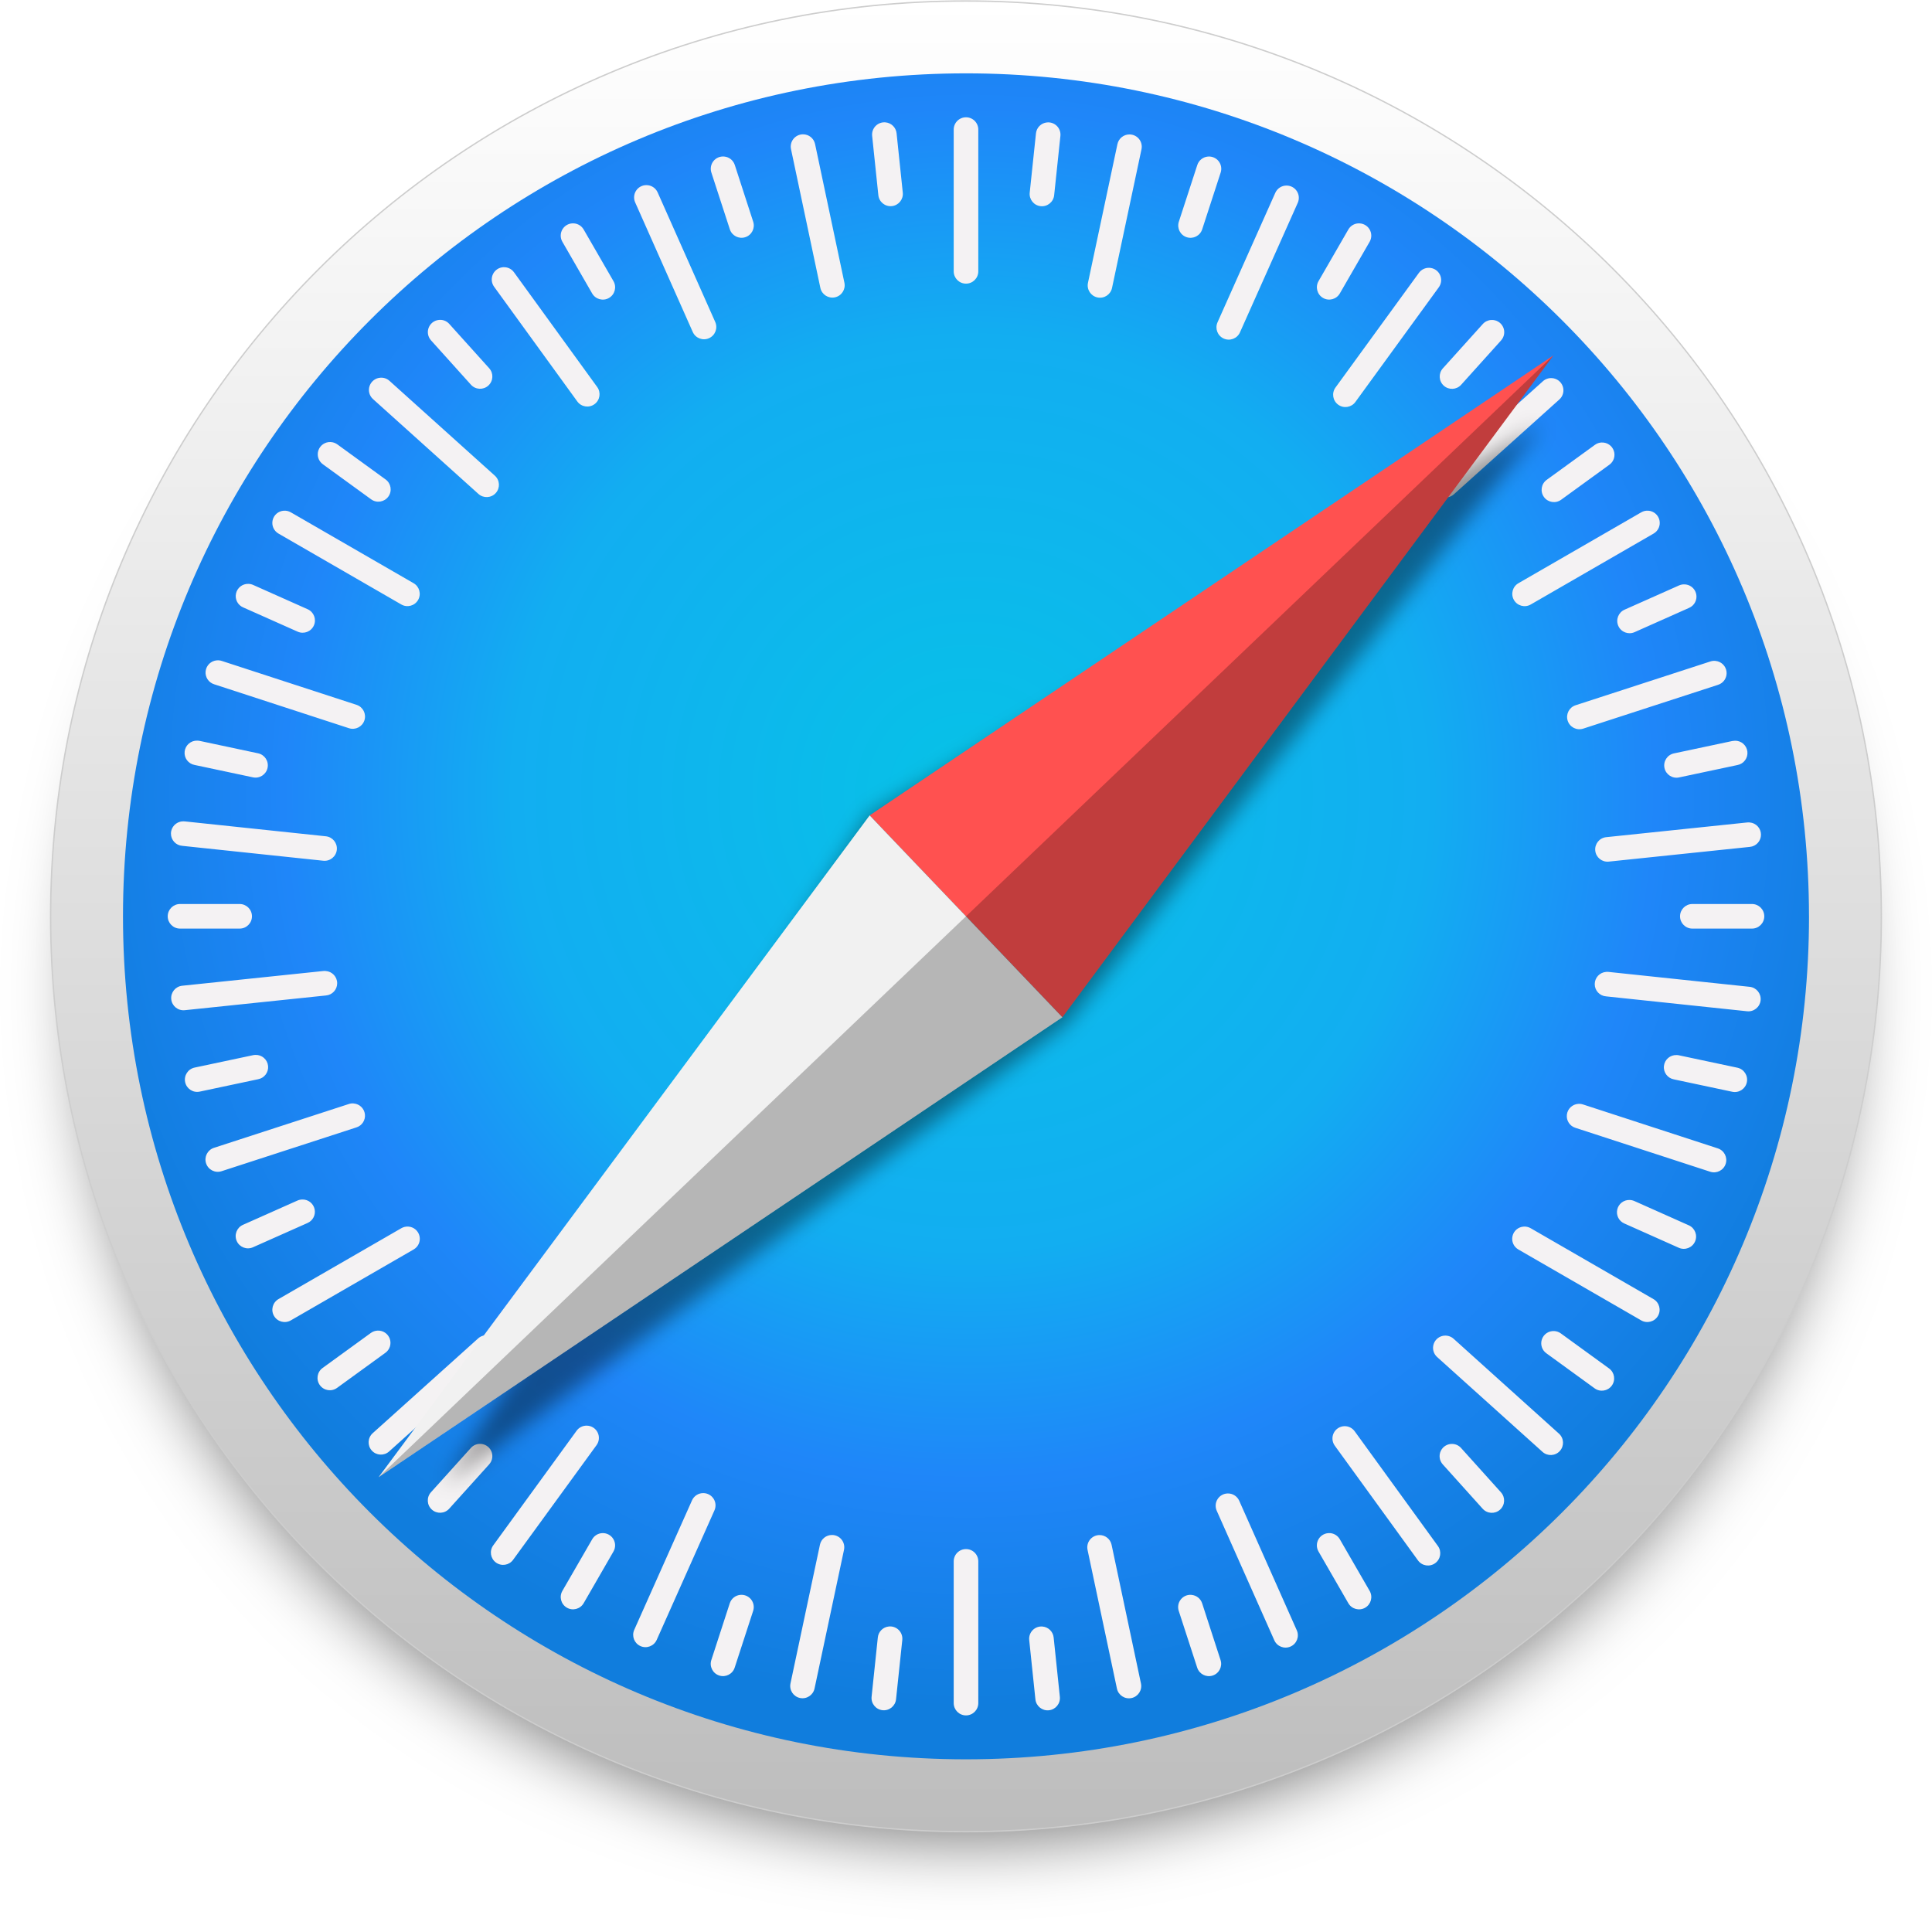
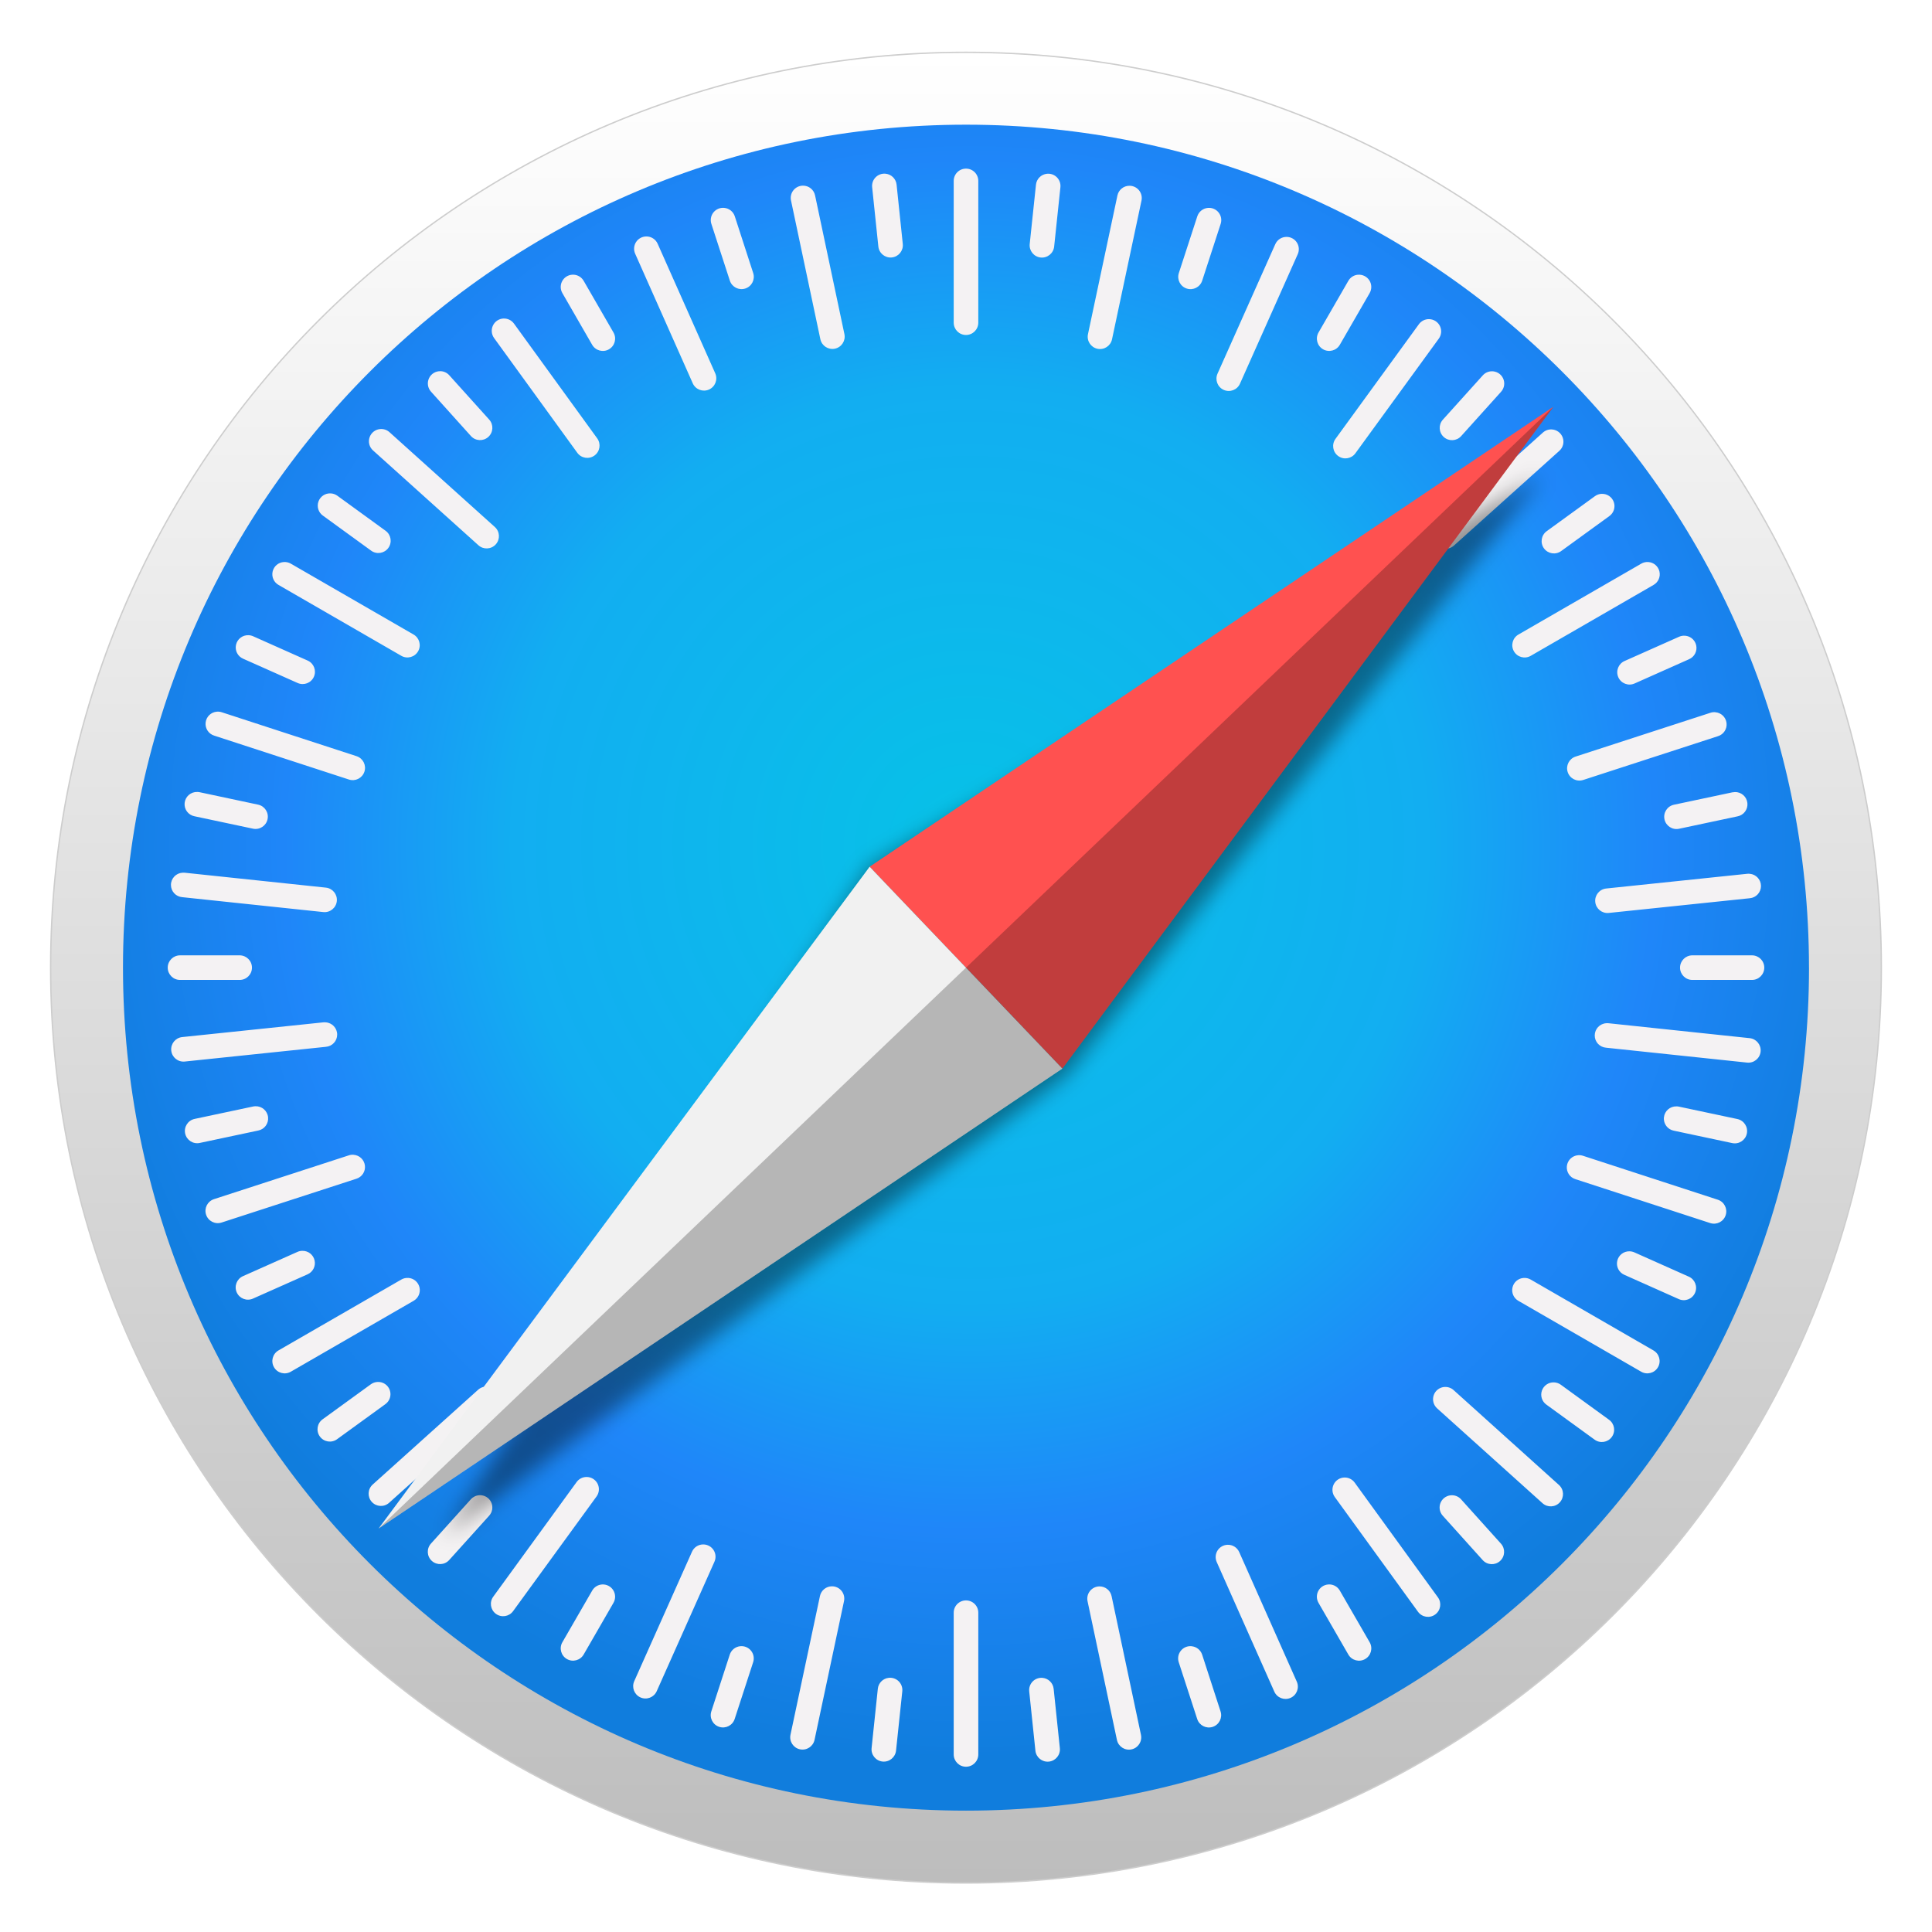
- <svg xmlns="http://www.w3.org/2000/svg" xmlns:xlink="http://www.w3.org/1999/xlink" viewBox="0 0 66.166 66.166">
+ <svg xmlns="http://www.w3.org/2000/svg" xmlns:xlink="http://www.w3.org/1999/xlink" viewBox="0 -1.758 66.166 66.166">
  <defs>
    <linearGradient id="b">
      <stop offset="0" stop-color="#06c2e7" />
      <stop offset=".25" stop-color="#0db8ec" />
      <stop offset=".5" stop-color="#12aef1" />
      <stop offset=".75" stop-color="#1f86f9" />
      <stop offset="1" stop-color="#107ddd" />
    </linearGradient>
    <linearGradient id="a">
      <stop offset="0" stop-color="#bdbdbd" />
      <stop offset="1" stop-color="#fff" />
    </linearGradient>
    <linearGradient xlink:href="#a" id="d" x1="412.975" y1="237.608" x2="412.975" y2="59.392" gradientUnits="userSpaceOnUse" gradientTransform="matrix(.35154 0 0 .35154 206.79 159.773)" />
    <radialGradient xlink:href="#b" id="e" cx="413.061" cy="136.818" fx="413.061" fy="136.818" r="82.125" gradientUnits="userSpaceOnUse" gradientTransform="matrix(.38143 0 0 .38143 194.545 155.58)" />
    <filter id="f" x="-.021" width="1.042" y="-.022" height="1.045" color-interpolation-filters="sRGB">
      <feGaussianBlur stdDeviation=".958" />
    </filter>
    <filter id="c" x="-.048" width="1.096" y="-.048" height="1.096" color-interpolation-filters="sRGB">
      <feGaussianBlur stdDeviation="3.564" />
    </filter>
  </defs>
-   <path transform="matrix(.33865 0 0 .3261 -106.77 -14.478)" d="M502.083 148.5a89.108 89.108 0 0 1-89.108 89.108 89.108 89.108 0 0 1-89.108-89.108 89.108 89.108 0 0 1 89.108-89.108 89.108 89.108 0 0 1 89.108 89.108z" opacity=".53" paint-order="markers stroke fill" filter="url(#c)" />
  <path d="M383.294 211.977a31.325 31.325 0 0 1-31.325 31.325 31.325 31.325 0 0 1-31.326-31.325 31.325 31.325 0 0 1 31.326-31.325 31.325 31.325 0 0 1 31.325 31.325z" fill="url(#d)" stroke="#cdcdcd" stroke-width=".093" stroke-linecap="round" stroke-linejoin="round" paint-order="markers stroke fill" transform="translate(-318.886 -180.595)" />
  <path d="M380.84 211.977a28.87 28.87 0 0 1-28.871 28.87 28.87 28.87 0 0 1-28.871-28.87 28.87 28.87 0 0 1 28.87-28.87 28.87 28.87 0 0 1 28.871 28.87z" fill="url(#e)" paint-order="markers stroke fill" transform="translate(-318.886 -180.595)" />
  <path d="M33.083 4.017a.42.42 0 0 0-.421.42v4.856a.42.42 0 1 0 .842 0V4.438a.42.42 0 0 0-.421-.421zm-2.754.174a.42.42 0 0 0-.46.463l.212 2.03a.42.42 0 1 0 .837-.087l-.212-2.03a.42.42 0 0 0-.377-.376zm5.527.002a.42.42 0 0 0-.377.375l-.214 2.03a.42.42 0 1 0 .837.089l.214-2.031a.42.42 0 0 0-.46-.463zM27.5 4.6a.42.42 0 0 0-.41.508l1.005 4.75a.42.42 0 1 0 .824-.174l-1.005-4.75A.42.42 0 0 0 27.5 4.6zm11.183.004a.42.42 0 0 0-.414.333l-1.009 4.75a.42.42 0 1 0 .824.175l1.009-4.75a.42.42 0 0 0-.41-.508zm-13.883.757a.42.42 0 0 0-.437.55l.632 1.942a.42.42 0 1 0 .8-.26l-.63-1.942a.42.42 0 0 0-.365-.29zm16.568.001a.42.42 0 0 0-.364.29l-.632 1.942a.42.42 0 1 0 .8.26l.632-1.942a.42.42 0 0 0-.436-.55zM22.13 6.34a.42.42 0 0 0-.377.592l1.972 4.437a.42.42 0 1 0 .77-.342l-1.972-4.437a.42.42 0 0 0-.393-.25zm21.937.015a.42.42 0 0 0-.392.25l-1.978 4.434a.42.42 0 1 0 .769.343l1.978-4.434a.42.42 0 0 0-.377-.593zM19.654 7.65a.42.42 0 0 0-.394.63l1.02 1.77a.42.42 0 1 0 .73-.421L19.989 7.86a.42.42 0 0 0-.335-.21zm26.858 0a.419.419 0 0 0-.335.21l-1.021 1.769a.42.42 0 1 0 .73.42l1.02-1.768a.42.42 0 0 0-.394-.63zm-29.265 1.5a.422.422 0 0 0-.326.669l2.85 3.93a.42.42 0 1 0 .682-.494l-2.85-3.93a.42.42 0 0 0-.356-.174zm31.702.022a.42.42 0 0 0-.356.174l-2.856 3.926a.42.42 0 1 0 .681.495l2.856-3.926a.42.42 0 0 0-.325-.669zm-33.852 1.783a.42.42 0 0 0-.335.702l1.366 1.518a.42.42 0 1 0 .626-.563l-1.367-1.518a.42.42 0 0 0-.29-.14zm35.975.003a.421.421 0 0 0-.29.139l-1.367 1.517a.42.42 0 1 0 .625.564l1.367-1.518a.42.42 0 0 0-.335-.702zm-38.037 1.977a.42.42 0 0 0-.26.733l3.61 3.248a.42.42 0 1 0 .563-.625l-3.609-3.248a.42.42 0 0 0-.304-.108zm40.109.014a.419.419 0 0 0-.304.108l-3.61 3.245a.42.42 0 1 0 .562.626l3.61-3.245a.42.42 0 0 0-.258-.734zm-41.823 2.19a.42.42 0 0 0-.262.762l1.652 1.2a.42.42 0 1 0 .495-.681l-1.652-1.2a.42.42 0 0 0-.233-.081zm43.535.015a.421.421 0 0 0-.233.08l-1.653 1.2a.42.42 0 1 0 .495.681l1.653-1.2a.42.42 0 0 0-.262-.76zM9.72 17.49a.42.42 0 0 0-.18.785l4.204 2.427a.42.42 0 1 0 .42-.729L9.96 17.546a.42.42 0 0 0-.24-.056zm46.728 0a.417.417 0 0 0-.24.056l-4.205 2.427a.42.42 0 1 0 .42.73l4.206-2.428a.42.42 0 0 0-.181-.785zM8.508 19.996a.42.42 0 0 0-.18.806l1.866.831a.42.42 0 1 0 .343-.768l-1.866-.832a.42.42 0 0 0-.163-.037zm49.158.017a.42.42 0 0 0-.164.037l-1.865.83a.42.42 0 1 0 .342.77l1.866-.831a.42.42 0 0 0-.179-.806zM7.429 22.615a.42.42 0 0 0-.094.82l4.615 1.504a.42.42 0 1 0 .261-.8l-4.616-1.504a.421.421 0 0 0-.166-.02zm51.314.018a.408.408 0 0 0-.166.02l-4.617 1.5a.42.42 0 1 0 .26.801l4.617-1.5a.42.42 0 0 0-.094-.82zM6.756 25.365a.42.42 0 0 0-.09.833l1.998.424a.42.42 0 1 0 .175-.823l-1.998-.425a.413.413 0 0 0-.085-.009zm52.655.004a.518.518 0 0 0-.085.009l-1.998.424a.42.42 0 1 0 .175.823l1.998-.424a.42.42 0 0 0-.09-.833zM6.247 28.13a.42.42 0 0 0-.003.838l4.828.51a.42.42 0 1 0 .089-.837l-4.829-.51a.432.432 0 0 0-.085 0zm53.676.037a.386.386 0 0 0-.085 0l-4.83.504a.42.42 0 1 0 .088.837l4.83-.504a.42.42 0 0 0-.003-.837zM6.165 30.96a.42.42 0 1 0 0 .842h2.043a.42.42 0 1 0 0-.842zm51.793 0a.42.42 0 1 0 0 .842h2.043a.42.42 0 1 0 0-.842zm-46.803 2.295a.384.384 0 0 0-.085 0l-4.83.504a.42.42 0 1 0 .088.838l4.83-.504a.42.42 0 0 0-.003-.838zm43.853.03a.42.42 0 0 0-.003.838l4.828.51a.42.42 0 1 0 .089-.837l-4.828-.51a.434.434 0 0 0-.086-.001zm-46.26 2.843a.43.43 0 0 0-.085.01l-1.998.424a.42.42 0 1 0 .175.823l1.998-.424a.42.42 0 0 0-.09-.833zm48.67.005a.42.42 0 0 0-.09.833l1.997.424a.42.42 0 1 0 .175-.824l-1.998-.424a.413.413 0 0 0-.085-.01zM12.111 37.79a.408.408 0 0 0-.166.02l-4.617 1.5a.42.42 0 1 0 .26.801l4.617-1.5a.42.42 0 0 0-.094-.82zm41.937.015a.42.42 0 0 0-.094.82l4.616 1.504a.42.42 0 1 0 .26-.8l-4.615-1.504a.421.421 0 0 0-.167-.02zM10.35 41.08a.42.42 0 0 0-.163.036l-1.866.831a.42.42 0 1 0 .342.769l1.866-.83a.42.42 0 0 0-.179-.806zm45.459.016a.42.42 0 0 0-.18.805l1.865.832a.42.42 0 1 0 .343-.769l-1.865-.832a.42.42 0 0 0-.163-.036zm-41.826.912a.417.417 0 0 0-.24.056L9.538 44.49a.42.42 0 1 0 .421.73l4.205-2.428a.42.42 0 0 0-.181-.785zm38.2 0a.42.42 0 0 0-.181.785l4.205 2.427a.42.42 0 1 0 .42-.729l-4.204-2.427a.42.42 0 0 0-.24-.056zm-39.249 3.562a.421.421 0 0 0-.233.08l-1.653 1.2a.42.42 0 1 0 .495.682l1.653-1.2a.42.42 0 0 0-.262-.762zm40.288.015a.42.42 0 0 0-.262.762l1.652 1.2a.42.42 0 1 0 .495-.681l-1.652-1.2a.42.42 0 0 0-.233-.081zm-36.544.145a.418.418 0 0 0-.304.108l-3.61 3.245a.42.42 0 1 0 .562.626l3.61-3.245a.42.42 0 0 0-.258-.734zm32.8.011a.421.421 0 0 0-.26.734l3.609 3.248a.42.42 0 1 0 .563-.625l-3.608-3.249a.42.42 0 0 0-.304-.107zm-29.375 3.084a.42.42 0 0 0-.355.173l-2.856 3.927a.42.42 0 1 0 .68.495l2.857-3.926a.42.42 0 0 0-.326-.669zm25.936.018a.421.421 0 0 0-.326.668l2.85 3.93a.42.42 0 1 0 .682-.494l-2.851-3.93a.42.42 0 0 0-.355-.174zm-29.623.606a.421.421 0 0 0-.29.14l-1.367 1.517a.42.42 0 1 0 .625.563l1.367-1.517a.42.42 0 0 0-.335-.703zm33.331.002a.42.42 0 0 0-.335.702l1.366 1.518a.42.42 0 1 0 .626-.563l-1.366-1.518a.42.42 0 0 0-.291-.139zm-25.655 1.684a.419.419 0 0 0-.393.25l-1.978 4.433a.42.42 0 1 0 .77.343l1.977-4.434a.42.42 0 0 0-.376-.592zm17.955.012a.42.42 0 0 0-.377.592l1.972 4.437a.42.42 0 1 0 .77-.342l-1.972-4.437a.42.42 0 0 0-.393-.25zm-21.431 1.359a.419.419 0 0 0-.335.21l-1.021 1.768a.42.42 0 1 0 .729.421l1.02-1.769a.42.42 0 0 0-.393-.63zm24.934 0a.42.42 0 0 0-.394.63l1.021 1.77a.42.42 0 1 0 .73-.422l-1.022-1.769a.42.42 0 0 0-.335-.21zm-17.054.063a.42.42 0 0 0-.415.334l-1.009 4.749a.42.42 0 1 0 .824.175l1.009-4.75a.42.42 0 0 0-.41-.508zm9.16.003a.42.42 0 0 0-.41.508l1.006 4.75a.42.42 0 1 0 .823-.175l-1.006-4.75a.42.42 0 0 0-.414-.333zm-4.573.48a.42.42 0 0 0-.421.42v4.855a.42.42 0 1 0 .842 0v-4.855a.42.42 0 0 0-.421-.42zm-7.727 1.568a.42.42 0 0 0-.364.29l-.631 1.942a.42.42 0 1 0 .8.26l.632-1.942a.42.42 0 0 0-.437-.55zm15.45 0a.42.42 0 0 0-.437.55l.632 1.943a.42.42 0 1 0 .8-.26l-.63-1.942a.42.42 0 0 0-.365-.29zm-10.365 1.083a.42.42 0 0 0-.378.375l-.213 2.03a.42.42 0 1 0 .837.088l.214-2.03a.42.42 0 0 0-.46-.463zm5.267.002a.42.42 0 0 0-.46.463l.212 2.03a.42.42 0 1 0 .837-.088l-.212-2.03a.42.42 0 0 0-.377-.375z" fill="#f4f2f3" paint-order="markers stroke fill" />
  <path transform="matrix(.35154 0 0 .35154 -112.095 -20.822)" d="M469.096 100.607l-65.51 38.061-41.42 65.207 60.595-44.882z" opacity=".409" paint-order="markers stroke fill" filter="url(#f)" />
  <path d="M36.383 34.838l-6.6-6.913 23.416-15.752z" fill="#ff5150" paint-order="markers stroke fill" />
  <path d="M36.383 34.838l-6.6-6.913L12.966 50.59z" fill="#f1f1f1" paint-order="markers stroke fill" />
  <path d="M12.967 50.59l23.416-15.752L53.2 12.173z" opacity=".243" />
</svg>
